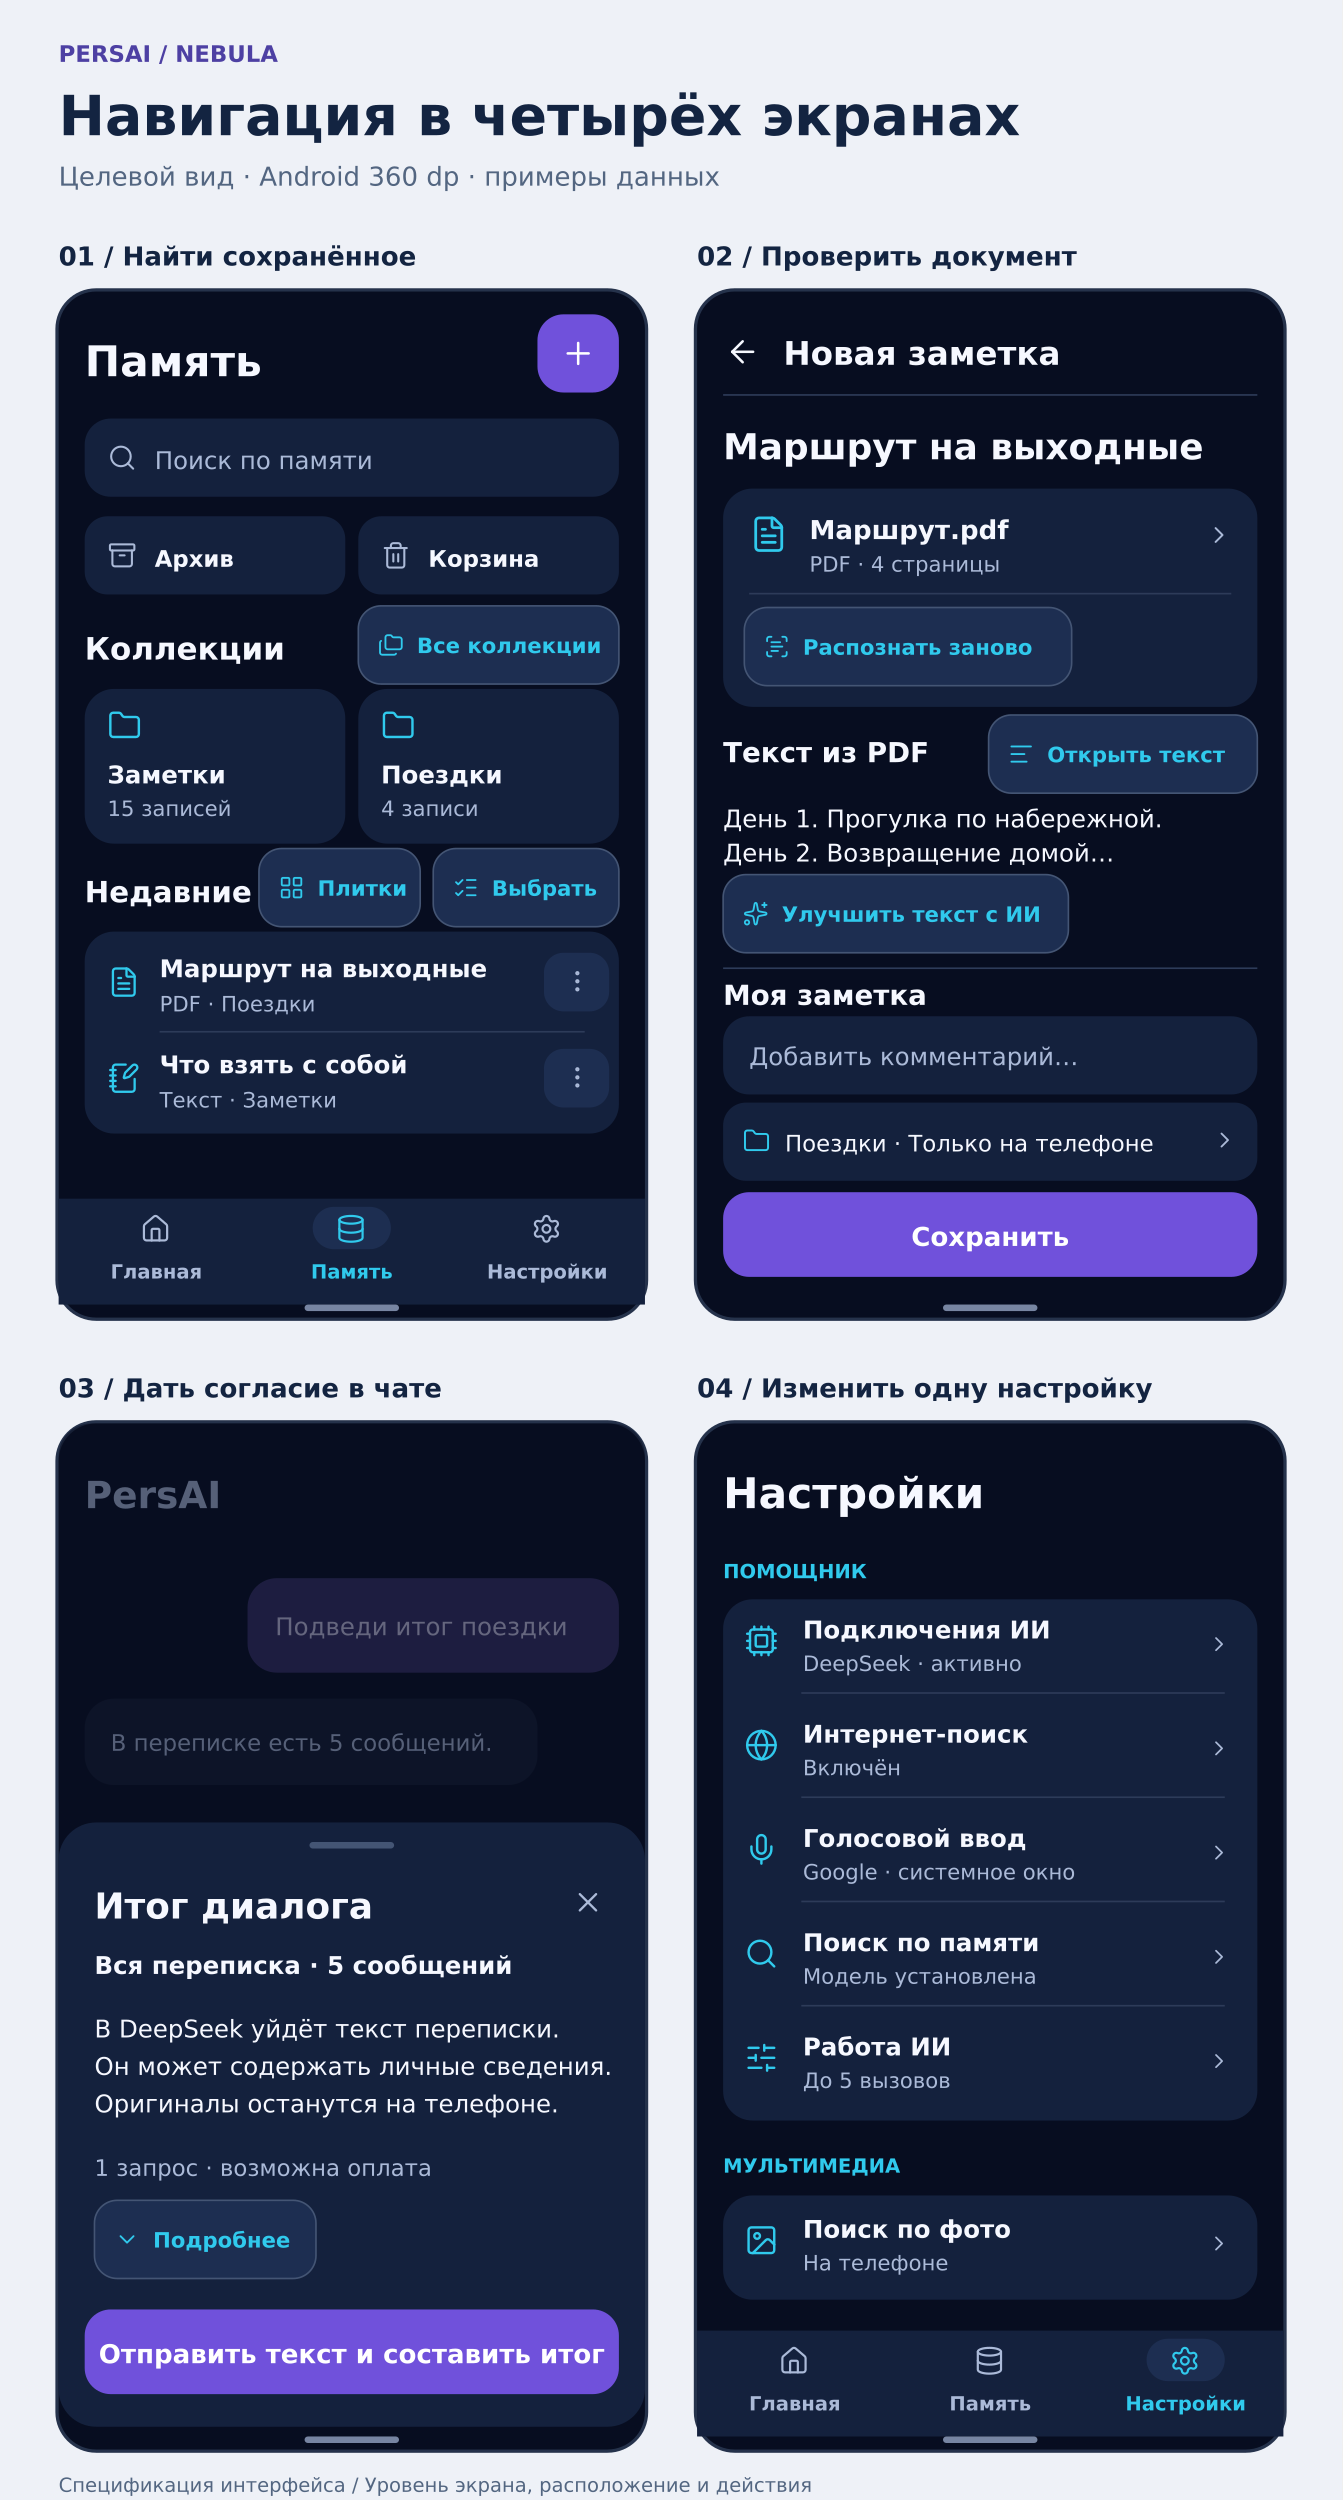
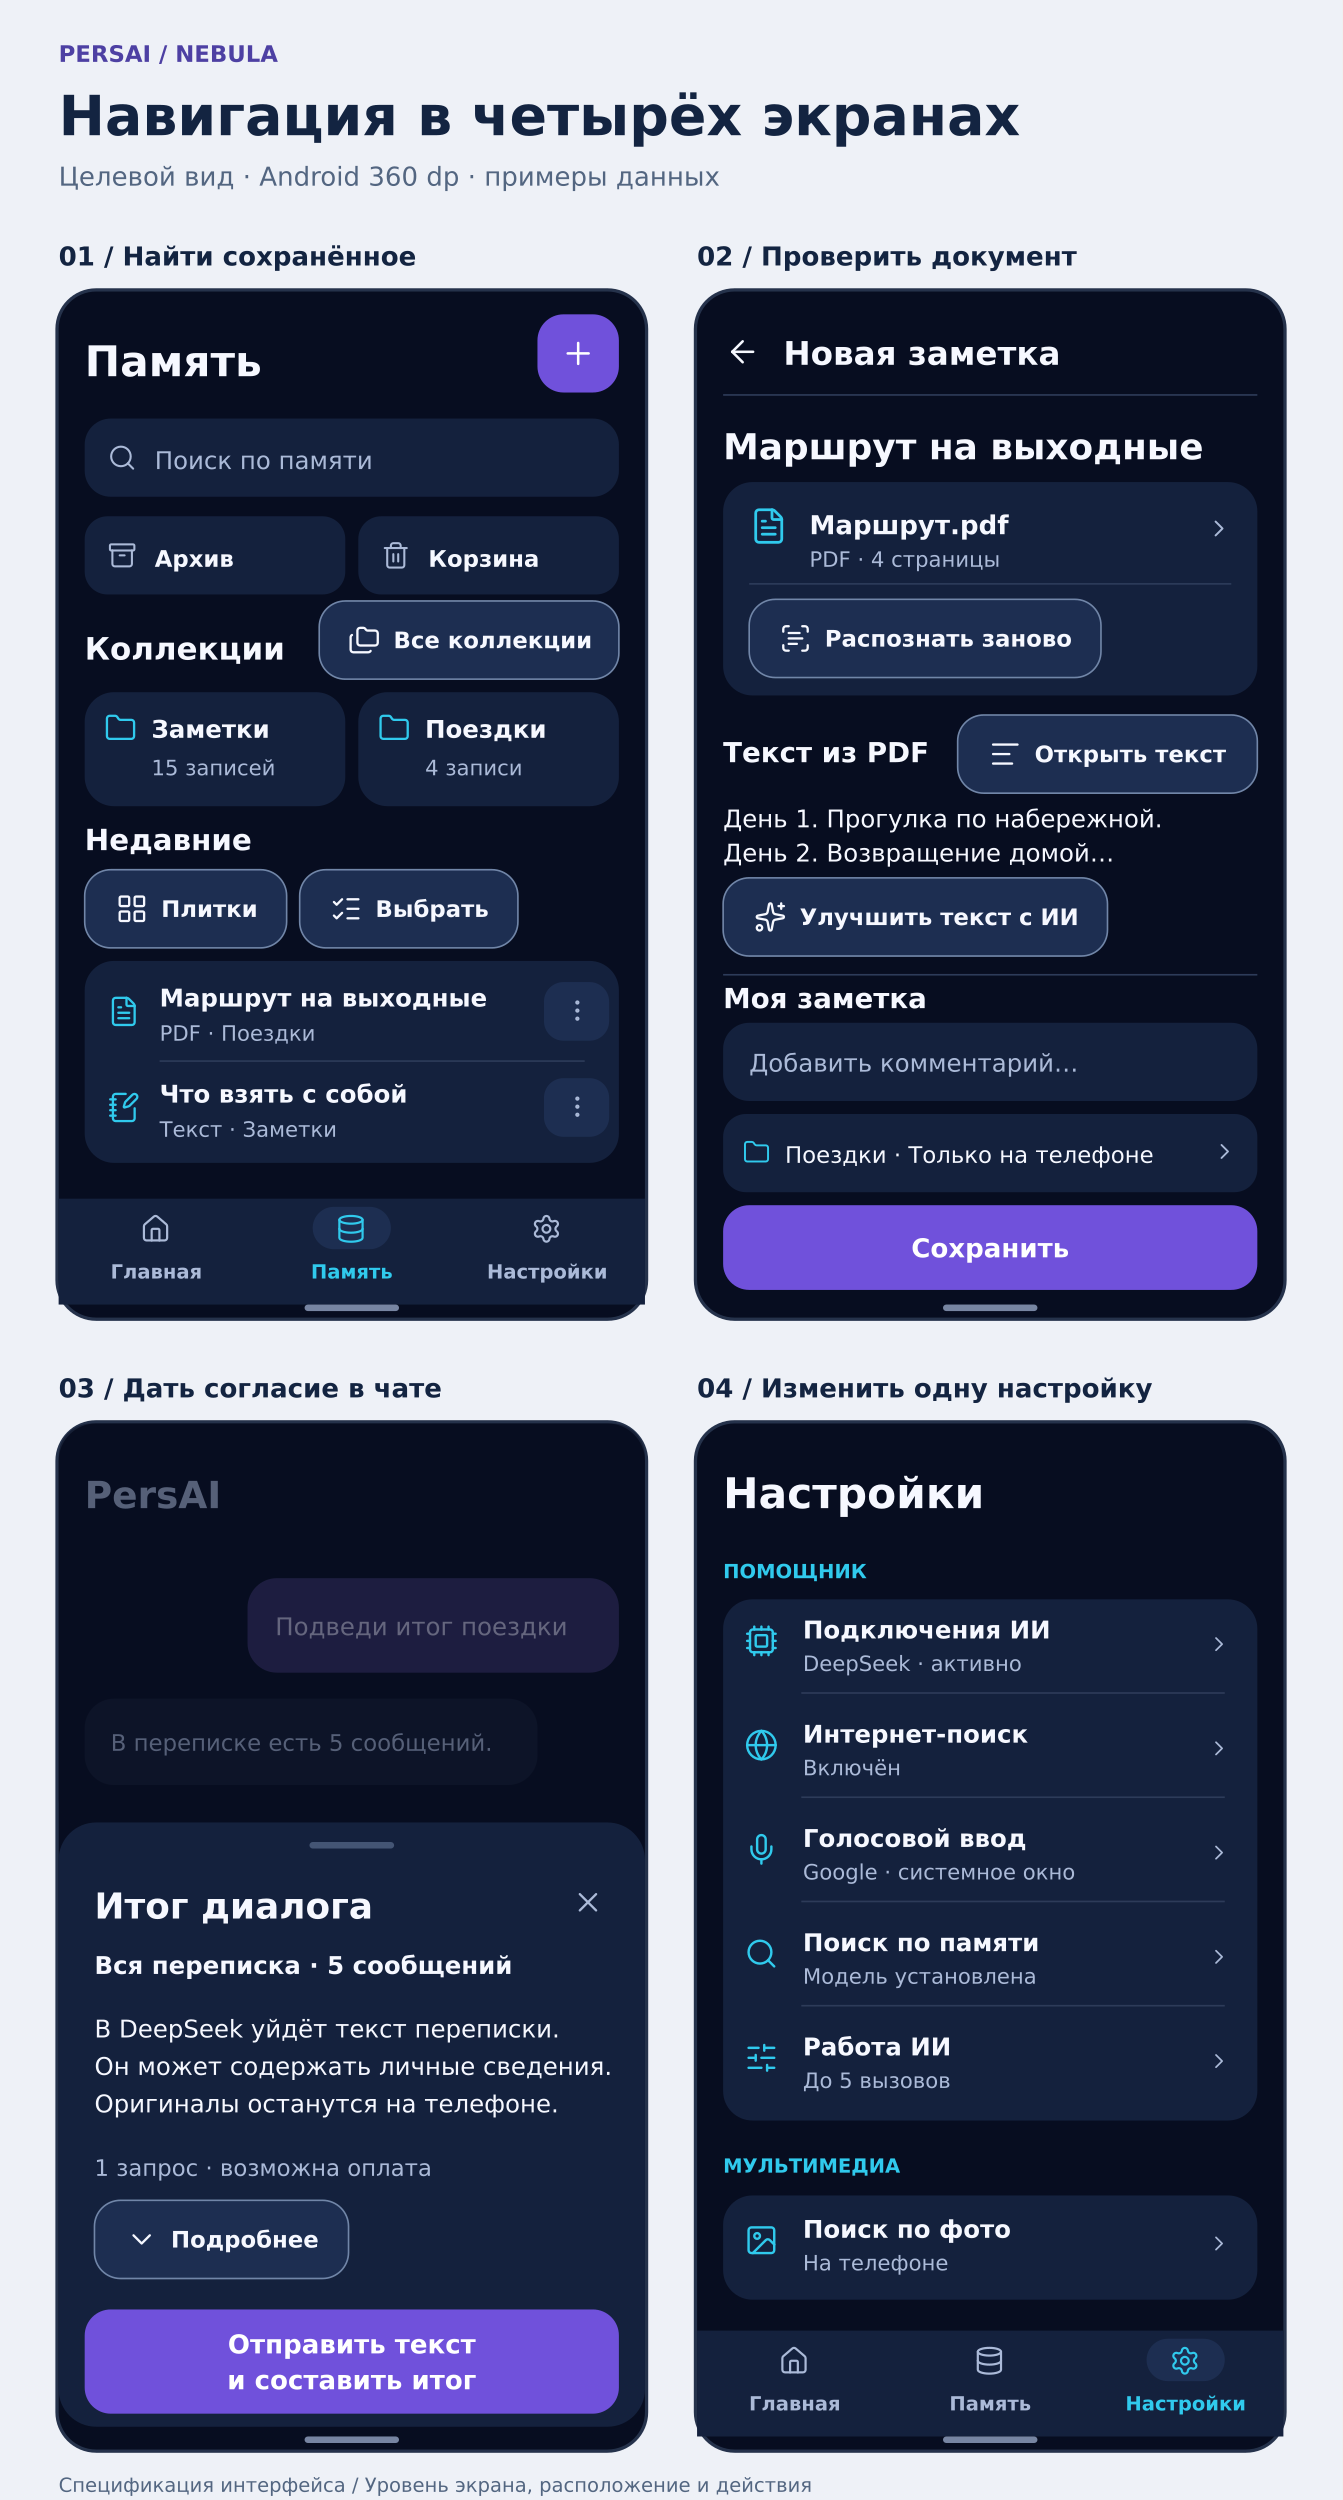
<svg xmlns="http://www.w3.org/2000/svg" width="824" height="1535" viewBox="0 0 824 1535" font-family="DejaVu Sans, sans-serif" role="img" aria-labelledby="title desc">
  <rect x="0" y="0" width="824" height="1535" rx="0" fill="#EEF1F7" />
  <text x="36" y="38" fill="#4D40A3" font-size="14" font-weight="700" text-anchor="start">PERSAI     /     NEBULA</text>
  <text x="36" y="83" fill="#132441" font-size="34" font-weight="700" text-anchor="start">Навигация в четырёх экранах</text>
  <text x="36" y="114" fill="#536681" font-size="16" font-weight="400" text-anchor="start">Целевой вид  ·  Android 360 dp  ·  примеры данных</text>
  <text x="36" y="163" fill="#132441" font-size="16" font-weight="650" text-anchor="start">01   /   Найти сохранённое</text>
  <g transform="translate(36 179)">
    <rect x="-2" y="-2" width="364" height="634" rx="25" fill="#25324B" />
    <rect x="0" y="0" width="360" height="630" rx="23" fill="#070D20" />
    <text x="16" y="52" fill="#F6F8FF" font-size="26" font-weight="700" text-anchor="start">Память</text>
    <rect x="294" y="14" width="50" height="48" rx="16" fill="#7051DB" />
    <g transform="translate(308 27) scale(0.9166667)" fill="none" stroke="white" stroke-width="1.7" stroke-linecap="round" stroke-linejoin="round">
      <path d="M5 12h14" />
      <path d="M12 5v14" />
    </g>
    <rect x="16" y="78" width="328" height="48" rx="16" fill="#14213D" />
    <g transform="translate(30 93) scale(0.75)" fill="none" stroke="#ABBAD8" stroke-width="1.7" stroke-linecap="round" stroke-linejoin="round">
      <path d="m21 21-4.34-4.34" />
      <circle cx="11" cy="11" r="8" />
    </g>
    <text x="59" y="109" fill="#ABBAD8" font-size="15" font-weight="400" text-anchor="start">Поиск по памяти</text>
    <rect x="16" y="138" width="160" height="48" rx="14" fill="#14213D" />
    <g transform="translate(30 153) scale(0.75)" fill="none" stroke="#ABBAD8" stroke-width="1.7" stroke-linecap="round" stroke-linejoin="round">
      <rect width="20" height="5" x="2" y="3" rx="1" />
      <path d="M4 8v11a2 2 0 0 0 2 2h12a2 2 0 0 0 2-2V8" />
      <path d="M10 12h4" />
    </g>
    <text x="59" y="169" fill="#F6F8FF" font-size="14" font-weight="600" text-anchor="start">Архив</text>
    <rect x="184" y="138" width="160" height="48" rx="14" fill="#14213D" />
    <g transform="translate(198 153) scale(0.75)" fill="none" stroke="#ABBAD8" stroke-width="1.7" stroke-linecap="round" stroke-linejoin="round">
      <path d="M10 11v6" />
      <path d="M14 11v6" />
      <path d="M19 6v14a2 2 0 0 1-2 2H7a2 2 0 0 1-2-2V6" />
      <path d="M3 6h18" />
      <path d="M8 6V4a2 2 0 0 1 2-2h4a2 2 0 0 1 2 2v2" />
    </g>
    <text x="227" y="169" fill="#F6F8FF" font-size="14" font-weight="600" text-anchor="start">Корзина</text>
    <text x="16" y="226" fill="#F6F8FF" font-size="19" font-weight="650" text-anchor="start">Коллекции</text>
-     <rect x="184" y="193" width="160" height="48" rx="14" fill="#1D2E51" stroke="#445574" />
-     <g transform="translate(196 209) scale(0.6666667)" fill="none" stroke="#30CAED" stroke-width="1.7" stroke-linecap="round" stroke-linejoin="round">
-       <path d="M20 5a2 2 0 0 1 2 2v7a2 2 0 0 1-2 2H9a2 2 0 0 1-2-2V5a2 2 0 0 1 2-2h2.5a1.5 1.5 0 0 1 1.2.6l.6.8a1.5 1.5 0 0 0 1.2.6z" />
-       <path d="M3 8.268a2 2 0 0 0-1 1.738V19a2 2 0 0 0 2 2h11a2 2 0 0 0 1.732-1" />
-     </g>
-     <text x="220" y="222" fill="#30CAED" font-size="13" font-weight="620" text-anchor="start">Все коллекции</text>
-     <rect x="16" y="244" width="160" height="95" rx="18" fill="#14213D" />
-     <g transform="translate(30 256) scale(0.875)" fill="none" stroke="#30CAED" stroke-width="1.7" stroke-linecap="round" stroke-linejoin="round">
+     <g id="action-1" data-visual-role="quiet" data-label="Все коллекции">
+       <rect x="160" y="190" width="184" height="48" rx="16" fill="#1D2E51" stroke="#7186A8" />
+       <g transform="translate(177.61 204) scale(0.8333333)" fill="none" stroke="#F6F8FF" stroke-width="1.7" stroke-linecap="round" stroke-linejoin="round">
+         <path d="M20 5a2 2 0 0 1 2 2v7a2 2 0 0 1-2 2H9a2 2 0 0 1-2-2V5a2 2 0 0 1 2-2h2.5a1.5 1.5 0 0 1 1.2.6l.6.8a1.5 1.5 0 0 0 1.2.6z" />
+         <path d="M3 8.268a2 2 0 0 0-1 1.738V19a2 2 0 0 0 2 2h11a2 2 0 0 0 1.732-1" />
+       </g>
+       <text x="205.61" y="219" fill="#F6F8FF" font-size="14" font-weight="600" text-anchor="start">Все коллекции</text>
+     </g>
+     <rect x="16" y="246" width="160" height="70" rx="18" fill="#14213D" />
+     <g transform="translate(28 258) scale(0.8333333)" fill="none" stroke="#30CAED" stroke-width="1.7" stroke-linecap="round" stroke-linejoin="round">
      <path d="M20 20a2 2 0 0 0 2-2V8a2 2 0 0 0-2-2h-7.9a2 2 0 0 1-1.69-.9L9.6 3.9A2 2 0 0 0 7.93 3H4a2 2 0 0 0-2 2v13a2 2 0 0 0 2 2Z" />
    </g>
-     <text x="30" y="302" fill="#F6F8FF" font-size="15" font-weight="650" text-anchor="start">Заметки</text>
-     <text x="30" y="322" fill="#ABBAD8" font-size="13" font-weight="400" text-anchor="start">15 записей</text>
-     <rect x="184" y="244" width="160" height="95" rx="18" fill="#14213D" />
-     <g transform="translate(198 256) scale(0.875)" fill="none" stroke="#30CAED" stroke-width="1.7" stroke-linecap="round" stroke-linejoin="round">
+     <text x="57" y="274" fill="#F6F8FF" font-size="15" font-weight="650" text-anchor="start">Заметки</text>
+     <text x="57" y="297" fill="#ABBAD8" font-size="13" font-weight="400" text-anchor="start">15 записей</text>
+     <rect x="184" y="246" width="160" height="70" rx="18" fill="#14213D" />
+     <g transform="translate(196 258) scale(0.8333333)" fill="none" stroke="#30CAED" stroke-width="1.7" stroke-linecap="round" stroke-linejoin="round">
      <path d="M20 20a2 2 0 0 0 2-2V8a2 2 0 0 0-2-2h-7.9a2 2 0 0 1-1.69-.9L9.6 3.9A2 2 0 0 0 7.93 3H4a2 2 0 0 0-2 2v13a2 2 0 0 0 2 2Z" />
    </g>
-     <text x="198" y="302" fill="#F6F8FF" font-size="15" font-weight="650" text-anchor="start">Поездки</text>
-     <text x="198" y="322" fill="#ABBAD8" font-size="13" font-weight="400" text-anchor="start">4 записи</text>
-     <text x="16" y="375" fill="#F6F8FF" font-size="18" font-weight="650" text-anchor="start">Недавние</text>
-     <rect x="123" y="342" width="99" height="48" rx="14" fill="#1D2E51" stroke="#445574" />
-     <g transform="translate(135 358) scale(0.6666667)" fill="none" stroke="#30CAED" stroke-width="1.7" stroke-linecap="round" stroke-linejoin="round">
-       <rect width="7" height="7" x="3" y="3" rx="1" />
-       <rect width="7" height="7" x="14" y="3" rx="1" />
-       <rect width="7" height="7" x="14" y="14" rx="1" />
-       <rect width="7" height="7" x="3" y="14" rx="1" />
-     </g>
-     <text x="159" y="371" fill="#30CAED" font-size="13" font-weight="620" text-anchor="start">Плитки</text>
-     <rect x="230" y="342" width="114" height="48" rx="14" fill="#1D2E51" stroke="#445574" />
-     <g transform="translate(242 358) scale(0.6666667)" fill="none" stroke="#30CAED" stroke-width="1.7" stroke-linecap="round" stroke-linejoin="round">
-       <path d="M13 5h8" />
-       <path d="M13 12h8" />
-       <path d="M13 19h8" />
-       <path d="m3 17 2 2 4-4" />
-       <path d="m3 7 2 2 4-4" />
-     </g>
-     <text x="266" y="371" fill="#30CAED" font-size="13" font-weight="620" text-anchor="start">Выбрать</text>
-     <rect x="16" y="393" width="328" height="124" rx="18" fill="#14213D" />
-     <g transform="translate(30 414) scale(0.8333333)" fill="none" stroke="#30CAED" stroke-width="1.7" stroke-linecap="round" stroke-linejoin="round">
+     <text x="225" y="274" fill="#F6F8FF" font-size="15" font-weight="650" text-anchor="start">Поездки</text>
+     <text x="225" y="297" fill="#ABBAD8" font-size="13" font-weight="400" text-anchor="start">4 записи</text>
+     <text x="16" y="343" fill="#F6F8FF" font-size="18" font-weight="650" text-anchor="start">Недавние</text>
+     <g id="action-2" data-visual-role="quiet" data-label="Плитки">
+       <rect x="16" y="355" width="124" height="48" rx="16" fill="#1D2E51" stroke="#7186A8" />
+       <g transform="translate(34.985 369) scale(0.8333333)" fill="none" stroke="#F6F8FF" stroke-width="1.7" stroke-linecap="round" stroke-linejoin="round">
+         <rect width="7" height="7" x="3" y="3" rx="1" />
+         <rect width="7" height="7" x="14" y="3" rx="1" />
+         <rect width="7" height="7" x="14" y="14" rx="1" />
+         <rect width="7" height="7" x="3" y="14" rx="1" />
+       </g>
+       <text x="62.985" y="384" fill="#F6F8FF" font-size="14" font-weight="600" text-anchor="start">Плитки</text>
+     </g>
+     <g id="action-3" data-visual-role="quiet" data-label="Выбрать">
+       <rect x="148" y="355" width="134" height="48" rx="16" fill="#1D2E51" stroke="#7186A8" />
+       <g transform="translate(166.535 369) scale(0.8333333)" fill="none" stroke="#F6F8FF" stroke-width="1.7" stroke-linecap="round" stroke-linejoin="round">
+         <path d="M13 5h8" />
+         <path d="M13 12h8" />
+         <path d="M13 19h8" />
+         <path d="m3 17 2 2 4-4" />
+         <path d="m3 7 2 2 4-4" />
+       </g>
+       <text x="194.535" y="384" fill="#F6F8FF" font-size="14" font-weight="600" text-anchor="start">Выбрать</text>
+     </g>
+     <rect x="16" y="411" width="328" height="124" rx="18" fill="#14213D" />
+     <g transform="translate(30 432) scale(0.8333333)" fill="none" stroke="#30CAED" stroke-width="1.7" stroke-linecap="round" stroke-linejoin="round">
      <path d="M6 22a2 2 0 0 1-2-2V4a2 2 0 0 1 2-2h8a2.4 2.4 0 0 1 1.704.706l3.588 3.588A2.4 2.4 0 0 1 20 8v12a2 2 0 0 1-2 2z" />
      <path d="M14 2v5a1 1 0 0 0 1 1h5" />
      <path d="M10 9H8" />
      <path d="M16 13H8" />
      <path d="M16 17H8" />
    </g>
-     <text x="62" y="421" fill="#F6F8FF" font-size="15" font-weight="620" text-anchor="start">Маршрут на выходные</text>
-     <text x="62" y="442" fill="#ABBAD8" font-size="13" font-weight="400" text-anchor="start">PDF · Поездки</text>
-     <rect x="298" y="406" width="40" height="36" rx="12" fill="#1D2E51" />
-     <g transform="translate(310 415) scale(0.7083333)" fill="none" stroke="#ABBAD8" stroke-width="1.7" stroke-linecap="round" stroke-linejoin="round">
+     <text x="62" y="439" fill="#F6F8FF" font-size="15" font-weight="620" text-anchor="start">Маршрут на выходные</text>
+     <text x="62" y="460" fill="#ABBAD8" font-size="13" font-weight="400" text-anchor="start">PDF · Поездки</text>
+     <rect x="298" y="424" width="40" height="36" rx="12" fill="#1D2E51" />
+     <g transform="translate(310 433) scale(0.7083333)" fill="none" stroke="#ABBAD8" stroke-width="1.7" stroke-linecap="round" stroke-linejoin="round">
      <circle cx="12" cy="12" r="1" />
      <circle cx="12" cy="5" r="1" />
      <circle cx="12" cy="19" r="1" />
    </g>
-     <rect x="62" y="454" width="261" height="1" rx="0" fill="#2D3B59" />
-     <g transform="translate(30 473) scale(0.8333333)" fill="none" stroke="#30CAED" stroke-width="1.7" stroke-linecap="round" stroke-linejoin="round">
+     <rect x="62" y="472" width="261" height="1" rx="0" fill="#2D3B59" />
+     <g transform="translate(30 491) scale(0.8333333)" fill="none" stroke="#30CAED" stroke-width="1.7" stroke-linecap="round" stroke-linejoin="round">
      <path d="M13.4 2H6a2 2 0 0 0-2 2v16a2 2 0 0 0 2 2h12a2 2 0 0 0 2-2v-7.4" />
      <path d="M2 6h4" />
      <path d="M2 10h4" />
      <path d="M2 14h4" />
      <path d="M2 18h4" />
      <path d="M21.378 5.626a1 1 0 1 0-3.004-3.004l-5.01 5.012a2 2 0 0 0-.506.854l-.837 2.87a.5.5 0 0 0 .62.62l2.87-.837a2 2 0 0 0 .854-.506z" />
    </g>
-     <text x="62" y="480" fill="#F6F8FF" font-size="15" font-weight="620" text-anchor="start">Что взять с собой</text>
-     <text x="62" y="501" fill="#ABBAD8" font-size="13" font-weight="400" text-anchor="start">Текст · Заметки</text>
-     <rect x="298" y="465" width="40" height="36" rx="12" fill="#1D2E51" />
-     <g transform="translate(310 474) scale(0.7083333)" fill="none" stroke="#ABBAD8" stroke-width="1.7" stroke-linecap="round" stroke-linejoin="round">
+     <text x="62" y="498" fill="#F6F8FF" font-size="15" font-weight="620" text-anchor="start">Что взять с собой</text>
+     <text x="62" y="519" fill="#ABBAD8" font-size="13" font-weight="400" text-anchor="start">Текст · Заметки</text>
+     <rect x="298" y="483" width="40" height="36" rx="12" fill="#1D2E51" />
+     <g transform="translate(310 492) scale(0.7083333)" fill="none" stroke="#ABBAD8" stroke-width="1.7" stroke-linecap="round" stroke-linejoin="round">
      <circle cx="12" cy="12" r="1" />
      <circle cx="12" cy="5" r="1" />
      <circle cx="12" cy="19" r="1" />
    </g>
    <rect x="0" y="557" width="360" height="65" rx="0" fill="#14213D" />
    <g transform="translate(50 566) scale(0.7916667)" fill="none" stroke="#ABBAD8" stroke-width="1.7" stroke-linecap="round" stroke-linejoin="round">
      <path d="M15 21v-8a1 1 0 0 0-1-1h-4a1 1 0 0 0-1 1v8" />
      <path d="M3 10a2 2 0 0 1 .709-1.528l7-6a2 2 0 0 1 2.582 0l7 6A2 2 0 0 1 21 10v9a2 2 0 0 1-2 2H5a2 2 0 0 1-2-2z" />
    </g>
    <text x="60" y="606" fill="#ABBAD8" font-size="12" font-weight="600" text-anchor="middle">Главная</text>
    <rect x="156" y="562" width="48" height="26" rx="13" fill="#1D2E51" />
    <g transform="translate(170 566) scale(0.7916667)" fill="none" stroke="#30CAED" stroke-width="1.7" stroke-linecap="round" stroke-linejoin="round">
      <ellipse cx="12" cy="5" rx="9" ry="3" />
      <path d="M3 5V19A9 3 0 0 0 21 19V5" />
      <path d="M3 12A9 3 0 0 0 21 12" />
    </g>
    <text x="180" y="606" fill="#30CAED" font-size="12" font-weight="600" text-anchor="middle">Память</text>
    <g transform="translate(290 566) scale(0.7916667)" fill="none" stroke="#ABBAD8" stroke-width="1.7" stroke-linecap="round" stroke-linejoin="round">
      <path d="M9.671 4.136a2.34 2.34 0 0 1 4.659 0 2.34 2.34 0 0 0 3.319 1.915 2.34 2.34 0 0 1 2.33 4.033 2.34 2.34 0 0 0 0 3.831 2.34 2.34 0 0 1-2.33 4.033 2.34 2.34 0 0 0-3.319 1.915 2.34 2.34 0 0 1-4.659 0 2.34 2.34 0 0 0-3.32-1.915 2.34 2.34 0 0 1-2.33-4.033 2.34 2.34 0 0 0 0-3.831A2.34 2.34 0 0 1 6.35 6.051a2.34 2.34 0 0 0 3.319-1.915" />
      <circle cx="12" cy="12" r="3" />
    </g>
    <text x="300" y="606" fill="#ABBAD8" font-size="12" font-weight="600" text-anchor="middle">Настройки</text>
    <rect x="151" y="622" width="58" height="4" rx="2" fill="#7785A2" />
  </g>
  <text x="428" y="163" fill="#132441" font-size="16" font-weight="650" text-anchor="start">02   /   Проверить документ</text>
  <g transform="translate(428 179)">
    <rect x="-2" y="-2" width="364" height="634" rx="25" fill="#25324B" />
    <rect x="0" y="0" width="360" height="630" rx="23" fill="#070D20" />
    <g transform="translate(17 26) scale(0.9166667)" fill="none" stroke="#F6F8FF" stroke-width="1.7" stroke-linecap="round" stroke-linejoin="round">
      <path d="m12 19-7-7 7-7" />
      <path d="M19 12H5" />
    </g>
    <text x="53" y="45" fill="#F6F8FF" font-size="20" font-weight="650" text-anchor="start">Новая заметка</text>
    <rect x="16" y="63" width="328" height="1" rx="0" fill="#2D3B59" />
    <text x="16" y="103" fill="#F6F8FF" font-size="22" font-weight="700" text-anchor="start">Маршрут на выходные</text>
-     <rect x="16" y="121" width="328" height="134" rx="18" fill="#14213D" />
-     <g transform="translate(32 137) scale(1)" fill="none" stroke="#30CAED" stroke-width="1.7" stroke-linecap="round" stroke-linejoin="round">
+     <rect x="16" y="117" width="328" height="131" rx="18" fill="#14213D" />
+     <g transform="translate(32 132) scale(1)" fill="none" stroke="#30CAED" stroke-width="1.7" stroke-linecap="round" stroke-linejoin="round">
      <path d="M6 22a2 2 0 0 1-2-2V4a2 2 0 0 1 2-2h8a2.4 2.4 0 0 1 1.704.706l3.588 3.588A2.4 2.4 0 0 1 20 8v12a2 2 0 0 1-2 2z" />
      <path d="M14 2v5a1 1 0 0 0 1 1h5" />
      <path d="M10 9H8" />
      <path d="M16 13H8" />
      <path d="M16 17H8" />
    </g>
-     <text x="69" y="152" fill="#F6F8FF" font-size="16" font-weight="650" text-anchor="start">Маршрут.pdf</text>
-     <text x="69" y="172" fill="#ABBAD8" font-size="13" font-weight="400" text-anchor="start">PDF · 4 страницы</text>
-     <rect x="32" y="185" width="296" height="1" rx="0" fill="#2D3B59" />
-     <g transform="translate(312 141) scale(0.7083333)" fill="none" stroke="#ABBAD8" stroke-width="1.7" stroke-linecap="round" stroke-linejoin="round">
-       <path d="m9 18 6-6-6-6" />
-     </g>
-     <rect x="29" y="194" width="201" height="48" rx="14" fill="#1D2E51" stroke="#445574" />
-     <g transform="translate(41 210) scale(0.6666667)" fill="none" stroke="#30CAED" stroke-width="1.7" stroke-linecap="round" stroke-linejoin="round">
-       <path d="M3 7V5a2 2 0 0 1 2-2h2" />
-       <path d="M17 3h2a2 2 0 0 1 2 2v2" />
-       <path d="M21 17v2a2 2 0 0 1-2 2h-2" />
-       <path d="M7 21H5a2 2 0 0 1-2-2v-2" />
-       <path d="M7 8h8" />
-       <path d="M7 12h10" />
-       <path d="M7 16h6" />
-     </g>
-     <text x="65" y="223" fill="#30CAED" font-size="13" font-weight="620" text-anchor="start">Распознать заново</text>
+     <text x="69" y="149" fill="#F6F8FF" font-size="16" font-weight="650" text-anchor="start">Маршрут.pdf</text>
+     <text x="69" y="169" fill="#ABBAD8" font-size="13" font-weight="400" text-anchor="start">PDF · 4 страницы</text>
+     <rect x="32" y="179" width="296" height="1" rx="0" fill="#2D3B59" />
+     <g transform="translate(312 137) scale(0.7083333)" fill="none" stroke="#ABBAD8" stroke-width="1.7" stroke-linecap="round" stroke-linejoin="round">
+       <path d="m9 18 6-6-6-6" />
+     </g>
+     <g id="action-4" data-visual-role="quiet" data-label="Распознать заново">
+       <rect x="32" y="189" width="216" height="48" rx="16" fill="#1D2E51" stroke="#7186A8" />
+       <g transform="translate(50.43 203) scale(0.8333333)" fill="none" stroke="#F6F8FF" stroke-width="1.7" stroke-linecap="round" stroke-linejoin="round">
+         <path d="M3 7V5a2 2 0 0 1 2-2h2" />
+         <path d="M17 3h2a2 2 0 0 1 2 2v2" />
+         <path d="M21 17v2a2 2 0 0 1-2 2h-2" />
+         <path d="M7 21H5a2 2 0 0 1-2-2v-2" />
+         <path d="M7 8h8" />
+         <path d="M7 12h10" />
+         <path d="M7 16h6" />
+       </g>
+       <text x="78.43" y="218" fill="#F6F8FF" font-size="14" font-weight="600" text-anchor="start">Распознать заново</text>
+     </g>
    <text x="16" y="289" fill="#F6F8FF" font-size="17" font-weight="650" text-anchor="start">Текст из PDF</text>
-     <rect x="179" y="260" width="165" height="48" rx="14" fill="#1D2E51" stroke="#445574" />
-     <g transform="translate(191 276) scale(0.6666667)" fill="none" stroke="#30CAED" stroke-width="1.7" stroke-linecap="round" stroke-linejoin="round">
-       <path d="M21 5H3" />
-       <path d="M15 12H3" />
-       <path d="M17 19H3" />
-     </g>
-     <text x="215" y="289" fill="#30CAED" font-size="13" font-weight="620" text-anchor="start">Открыть текст</text>
+     <g id="action-5" data-visual-role="quiet" data-label="Открыть текст">
+       <rect x="160" y="260" width="184" height="48" rx="16" fill="#1D2E51" stroke="#7186A8" />
+       <g transform="translate(179.25 274) scale(0.8333333)" fill="none" stroke="#F6F8FF" stroke-width="1.7" stroke-linecap="round" stroke-linejoin="round">
+         <path d="M21 5H3" />
+         <path d="M15 12H3" />
+         <path d="M17 19H3" />
+       </g>
+       <text x="207.25" y="289" fill="#F6F8FF" font-size="14" font-weight="600" text-anchor="start">Открыть текст</text>
+     </g>
    <text x="16" y="329" fill="#F6F8FF" font-size="15" font-weight="400" text-anchor="start">День 1. Прогулка по набережной.</text>
    <text x="16" y="350" fill="#F6F8FF" font-size="15" font-weight="400" text-anchor="start">День 2. Возвращение домой…</text>
-     <rect x="16" y="358" width="212" height="48" rx="14" fill="#1D2E51" stroke="#445574" />
-     <g transform="translate(28 374) scale(0.6666667)" fill="none" stroke="#30CAED" stroke-width="1.7" stroke-linecap="round" stroke-linejoin="round">
-       <path d="M11.017 2.814a1 1 0 0 1 1.966 0l1.051 5.558a2 2 0 0 0 1.594 1.594l5.558 1.051a1 1 0 0 1 0 1.966l-5.558 1.051a2 2 0 0 0-1.594 1.594l-1.051 5.558a1 1 0 0 1-1.966 0l-1.051-5.558a2 2 0 0 0-1.594-1.594l-5.558-1.051a1 1 0 0 1 0-1.966l5.558-1.051a2 2 0 0 0 1.594-1.594z" />
-       <path d="M20 2v4" />
-       <path d="M22 4h-4" />
-       <circle cx="4" cy="20" r="2" />
-     </g>
-     <text x="52" y="387" fill="#30CAED" font-size="13" font-weight="620" text-anchor="start">Улучшить текст с ИИ</text>
-     <rect x="16" y="415" width="328" height="1" rx="0" fill="#2D3B59" />
-     <text x="16" y="438" fill="#F6F8FF" font-size="17" font-weight="650" text-anchor="start">Моя заметка</text>
-     <rect x="16" y="445" width="328" height="48" rx="16" fill="#14213D" />
-     <text x="32" y="475" fill="#ABBAD8" font-size="15" font-weight="400" text-anchor="start">Добавить комментарий…</text>
-     <rect x="16" y="498" width="328" height="48" rx="14" fill="#14213D" />
-     <g transform="translate(28 513) scale(0.7083333)" fill="none" stroke="#30CAED" stroke-width="1.7" stroke-linecap="round" stroke-linejoin="round">
+     <g id="action-6" data-visual-role="quiet" data-label="Улучшить текст с ИИ">
+       <rect x="16" y="360" width="236" height="48" rx="16" fill="#1D2E51" stroke="#7186A8" />
+       <g transform="translate(34.99 374) scale(0.8333333)" fill="none" stroke="#F6F8FF" stroke-width="1.7" stroke-linecap="round" stroke-linejoin="round">
+         <path d="M11.017 2.814a1 1 0 0 1 1.966 0l1.051 5.558a2 2 0 0 0 1.594 1.594l5.558 1.051a1 1 0 0 1 0 1.966l-5.558 1.051a2 2 0 0 0-1.594 1.594l-1.051 5.558a1 1 0 0 1-1.966 0l-1.051-5.558a2 2 0 0 0-1.594-1.594l-5.558-1.051a1 1 0 0 1 0-1.966l5.558-1.051a2 2 0 0 0 1.594-1.594z" />
+         <path d="M20 2v4" />
+         <path d="M22 4h-4" />
+         <circle cx="4" cy="20" r="2" />
+       </g>
+       <text x="62.99" y="389" fill="#F6F8FF" font-size="14" font-weight="600" text-anchor="start">Улучшить текст с ИИ</text>
+     </g>
+     <rect x="16" y="419" width="328" height="1" rx="0" fill="#2D3B59" />
+     <text x="16" y="440" fill="#F6F8FF" font-size="17" font-weight="650" text-anchor="start">Моя заметка</text>
+     <rect x="16" y="449" width="328" height="48" rx="16" fill="#14213D" />
+     <text x="32" y="479" fill="#ABBAD8" font-size="15" font-weight="400" text-anchor="start">Добавить комментарий…</text>
+     <rect x="16" y="505" width="328" height="48" rx="14" fill="#14213D" />
+     <g transform="translate(28 520) scale(0.7083333)" fill="none" stroke="#30CAED" stroke-width="1.7" stroke-linecap="round" stroke-linejoin="round">
      <path d="M20 20a2 2 0 0 0 2-2V8a2 2 0 0 0-2-2h-7.9a2 2 0 0 1-1.69-.9L9.6 3.9A2 2 0 0 0 7.93 3H4a2 2 0 0 0-2 2v13a2 2 0 0 0 2 2Z" />
    </g>
-     <text x="54" y="528" fill="#F6F8FF" font-size="14" font-weight="400" text-anchor="start">Поездки · Только на телефоне</text>
-     <g transform="translate(316 513) scale(0.6666667)" fill="none" stroke="#ABBAD8" stroke-width="1.7" stroke-linecap="round" stroke-linejoin="round">
-       <path d="m9 18 6-6-6-6" />
-     </g>
-     <rect x="16" y="553" width="328" height="52" rx="16" fill="#7051DB" />
-     <text x="180" y="586" fill="#FFFFFF" font-size="16" font-weight="650" text-anchor="middle">Сохранить</text>
+     <text x="54" y="535" fill="#F6F8FF" font-size="14" font-weight="400" text-anchor="start">Поездки · Только на телефоне</text>
+     <g transform="translate(316 520) scale(0.6666667)" fill="none" stroke="#ABBAD8" stroke-width="1.7" stroke-linecap="round" stroke-linejoin="round">
+       <path d="m9 18 6-6-6-6" />
+     </g>
+     <rect x="16" y="561" width="328" height="52" rx="16" fill="#7051DB" />
+     <text x="180" y="593" fill="#FFFFFF" font-size="16" font-weight="600" text-anchor="middle">Сохранить</text>
    <rect x="151" y="622" width="58" height="4" rx="2" fill="#7785A2" />
  </g>
  <text x="36" y="858" fill="#132441" font-size="16" font-weight="650" text-anchor="start">03   /   Дать согласие в чате</text>
  <g transform="translate(36 874)">
    <rect x="-2" y="-2" width="364" height="634" rx="25" fill="#25324B" />
    <rect x="0" y="0" width="360" height="630" rx="23" fill="#070D20" />
    <text x="16" y="52" fill="#ABBAD8" font-size="23" font-weight="650" text-anchor="start">PersAI</text>
    <rect x="116" y="95" width="228" height="58" rx="18" fill="#352F63" />
    <text x="133" y="130" fill="#CAC6E3" font-size="15" font-weight="400" text-anchor="start">Подведи итог поездки</text>
    <rect x="16" y="169" width="278" height="53" rx="18" fill="#131B30" />
    <text x="32" y="201" fill="#ABBAD8" font-size="14" font-weight="400" text-anchor="start">В переписке есть 5 сообщений.</text>
    <rect width="360" height="250" rx="20" fill="#070D20" opacity="0.52" />
    <rect x="0" y="245" width="360" height="371" rx="23" fill="#14213D" />
    <rect x="154" y="257" width="52" height="4" rx="2" fill="#445574" />
    <text x="22" y="304" fill="#F6F8FF" font-size="22" font-weight="700" text-anchor="start">Итог диалога</text>
    <g transform="translate(315 284) scale(0.8333333)" fill="none" stroke="#ABBAD8" stroke-width="1.7" stroke-linecap="round" stroke-linejoin="round">
      <path d="M18 6 6 18" />
      <path d="m6 6 12 12" />
    </g>
    <text x="22" y="338" fill="#F6F8FF" font-size="15" font-weight="600" text-anchor="start">Вся переписка · 5 сообщений</text>
    <text x="22" y="377" fill="#F6F8FF" font-size="15" font-weight="400" text-anchor="start">В DeepSeek уйдёт текст переписки.</text>
    <text x="22" y="400" fill="#F6F8FF" font-size="15" font-weight="400" text-anchor="start">Он может содержать личные сведения.</text>
    <text x="22" y="423" fill="#F6F8FF" font-size="15" font-weight="400" text-anchor="start">Оригиналы останутся на телефоне.</text>
    <text x="22" y="462" fill="#ABBAD8" font-size="14" font-weight="400" text-anchor="start">1 запрос · возможна оплата</text>
-     <rect x="22" y="477" width="136" height="48" rx="14" fill="#1D2E51" stroke="#445574" />
-     <g transform="translate(34 493) scale(0.6666667)" fill="none" stroke="#30CAED" stroke-width="1.7" stroke-linecap="round" stroke-linejoin="round">
-       <path d="m6 9 6 6 6-6" />
-     </g>
-     <text x="58" y="506" fill="#30CAED" font-size="13" font-weight="620" text-anchor="start">Подробнее</text>
-     <rect x="16" y="544" width="328" height="52" rx="16" fill="#7051DB" />
-     <text x="180" y="577" fill="#FFFFFF" font-size="16" font-weight="650" text-anchor="middle">Отправить текст и составить итог</text>
+     <g id="action-7" data-visual-role="quiet" data-label="Подробнее">
+       <rect x="22" y="477" width="156" height="48" rx="16" fill="#1D2E51" stroke="#7186A8" />
+       <g transform="translate(40.98 491) scale(0.8333333)" fill="none" stroke="#F6F8FF" stroke-width="1.7" stroke-linecap="round" stroke-linejoin="round">
+         <path d="m6 9 6 6 6-6" />
+       </g>
+       <text x="68.98" y="506" fill="#F6F8FF" font-size="14" font-weight="600" text-anchor="start">Подробнее</text>
+     </g>
+     <rect x="16" y="544" width="328" height="64" rx="16" fill="#7051DB" />
+     <text x="180" y="571" fill="#FFFFFF" font-size="16" font-weight="600" text-anchor="middle">Отправить текст</text>
+     <text x="180" y="593" fill="#FFFFFF" font-size="16" font-weight="600" text-anchor="middle">и составить итог</text>
    <rect x="151" y="622" width="58" height="4" rx="2" fill="#7785A2" />
  </g>
  <text x="428" y="858" fill="#132441" font-size="16" font-weight="650" text-anchor="start">04   /   Изменить одну настройку</text>
  <g transform="translate(428 874)">
    <rect x="-2" y="-2" width="364" height="634" rx="25" fill="#25324B" />
    <rect x="0" y="0" width="360" height="630" rx="23" fill="#070D20" />
    <text x="16" y="52" fill="#F6F8FF" font-size="26" font-weight="700" text-anchor="start">Настройки</text>
    <text x="16" y="95" fill="#30CAED" font-size="12" font-weight="650" text-anchor="start">ПОМОЩНИК</text>
    <rect x="16" y="108" width="328" height="320" rx="18" fill="#14213D" />
    <g transform="translate(29 123) scale(0.875)" fill="none" stroke="#30CAED" stroke-width="1.7" stroke-linecap="round" stroke-linejoin="round">
      <path d="M12 20v2" />
      <path d="M12 2v2" />
      <path d="M17 20v2" />
      <path d="M17 2v2" />
      <path d="M2 12h2" />
      <path d="M2 17h2" />
      <path d="M2 7h2" />
      <path d="M20 12h2" />
      <path d="M20 17h2" />
      <path d="M20 7h2" />
      <path d="M7 20v2" />
      <path d="M7 2v2" />
      <rect x="4" y="4" width="16" height="16" rx="2" />
      <rect x="8" y="8" width="8" height="8" rx="1" />
    </g>
    <text x="65" y="132" fill="#F6F8FF" font-size="15" font-weight="600" text-anchor="start">Подключения ИИ</text>
    <text x="65" y="152" fill="#ABBAD8" font-size="13" font-weight="400" text-anchor="start">DeepSeek · активно</text>
    <g transform="translate(313 128) scale(0.625)" fill="none" stroke="#ABBAD8" stroke-width="1.7" stroke-linecap="round" stroke-linejoin="round">
      <path d="m9 18 6-6-6-6" />
    </g>
    <rect x="64" y="165" width="260" height="1" rx="0" fill="#2D3B59" />
    <g transform="translate(29 187) scale(0.875)" fill="none" stroke="#30CAED" stroke-width="1.7" stroke-linecap="round" stroke-linejoin="round">
      <circle cx="12" cy="12" r="10" />
      <path d="M12 2a14.5 14.5 0 0 0 0 20 14.5 14.5 0 0 0 0-20" />
      <path d="M2 12h20" />
    </g>
    <text x="65" y="196" fill="#F6F8FF" font-size="15" font-weight="600" text-anchor="start">Интернет-поиск</text>
    <text x="65" y="216" fill="#ABBAD8" font-size="13" font-weight="400" text-anchor="start">Включён</text>
    <g transform="translate(313 192) scale(0.625)" fill="none" stroke="#ABBAD8" stroke-width="1.7" stroke-linecap="round" stroke-linejoin="round">
      <path d="m9 18 6-6-6-6" />
    </g>
    <rect x="64" y="229" width="260" height="1" rx="0" fill="#2D3B59" />
    <g transform="translate(29 251) scale(0.875)" fill="none" stroke="#30CAED" stroke-width="1.7" stroke-linecap="round" stroke-linejoin="round">
      <path d="M12 19v3" />
      <path d="M19 10v2a7 7 0 0 1-14 0v-2" />
      <rect x="9" y="2" width="6" height="13" rx="3" />
    </g>
    <text x="65" y="260" fill="#F6F8FF" font-size="15" font-weight="600" text-anchor="start">Голосовой ввод</text>
    <text x="65" y="280" fill="#ABBAD8" font-size="13" font-weight="400" text-anchor="start">Google · системное окно</text>
    <g transform="translate(313 256) scale(0.625)" fill="none" stroke="#ABBAD8" stroke-width="1.7" stroke-linecap="round" stroke-linejoin="round">
      <path d="m9 18 6-6-6-6" />
    </g>
    <rect x="64" y="293" width="260" height="1" rx="0" fill="#2D3B59" />
    <g transform="translate(29 315) scale(0.875)" fill="none" stroke="#30CAED" stroke-width="1.7" stroke-linecap="round" stroke-linejoin="round">
      <path d="m21 21-4.34-4.34" />
      <circle cx="11" cy="11" r="8" />
    </g>
    <text x="65" y="324" fill="#F6F8FF" font-size="15" font-weight="600" text-anchor="start">Поиск по памяти</text>
    <text x="65" y="344" fill="#ABBAD8" font-size="13" font-weight="400" text-anchor="start">Модель установлена</text>
    <g transform="translate(313 320) scale(0.625)" fill="none" stroke="#ABBAD8" stroke-width="1.7" stroke-linecap="round" stroke-linejoin="round">
      <path d="m9 18 6-6-6-6" />
    </g>
    <rect x="64" y="357" width="260" height="1" rx="0" fill="#2D3B59" />
    <g transform="translate(29 379) scale(0.875)" fill="none" stroke="#30CAED" stroke-width="1.7" stroke-linecap="round" stroke-linejoin="round">
      <path d="M10 5H3" />
      <path d="M12 19H3" />
      <path d="M14 3v4" />
      <path d="M16 17v4" />
      <path d="M21 12h-9" />
      <path d="M21 19h-5" />
      <path d="M21 5h-7" />
      <path d="M8 10v4" />
      <path d="M8 12H3" />
    </g>
    <text x="65" y="388" fill="#F6F8FF" font-size="15" font-weight="600" text-anchor="start">Работа ИИ</text>
    <text x="65" y="408" fill="#ABBAD8" font-size="13" font-weight="400" text-anchor="start">До 5 вызовов</text>
    <g transform="translate(313 384) scale(0.625)" fill="none" stroke="#ABBAD8" stroke-width="1.7" stroke-linecap="round" stroke-linejoin="round">
      <path d="m9 18 6-6-6-6" />
    </g>
    <text x="16" y="460" fill="#30CAED" font-size="12" font-weight="650" text-anchor="start">МУЛЬТИМЕДИА</text>
    <rect x="16" y="474" width="328" height="64" rx="18" fill="#14213D" />
    <g transform="translate(29 491) scale(0.875)" fill="none" stroke="#30CAED" stroke-width="1.7" stroke-linecap="round" stroke-linejoin="round">
      <rect width="18" height="18" x="3" y="3" rx="2" ry="2" />
      <circle cx="9" cy="9" r="2" />
      <path d="m21 15-3.086-3.086a2 2 0 0 0-2.828 0L6 21" />
    </g>
    <text x="65" y="500" fill="#F6F8FF" font-size="15" font-weight="600" text-anchor="start">Поиск по фото</text>
    <text x="65" y="520" fill="#ABBAD8" font-size="13" font-weight="400" text-anchor="start">На телефоне</text>
    <g transform="translate(313 496) scale(0.625)" fill="none" stroke="#ABBAD8" stroke-width="1.7" stroke-linecap="round" stroke-linejoin="round">
      <path d="m9 18 6-6-6-6" />
    </g>
    <rect x="0" y="557" width="360" height="65" rx="0" fill="#14213D" />
    <g transform="translate(50 566) scale(0.7916667)" fill="none" stroke="#ABBAD8" stroke-width="1.7" stroke-linecap="round" stroke-linejoin="round">
      <path d="M15 21v-8a1 1 0 0 0-1-1h-4a1 1 0 0 0-1 1v8" />
      <path d="M3 10a2 2 0 0 1 .709-1.528l7-6a2 2 0 0 1 2.582 0l7 6A2 2 0 0 1 21 10v9a2 2 0 0 1-2 2H5a2 2 0 0 1-2-2z" />
    </g>
    <text x="60" y="606" fill="#ABBAD8" font-size="12" font-weight="600" text-anchor="middle">Главная</text>
    <g transform="translate(170 566) scale(0.7916667)" fill="none" stroke="#ABBAD8" stroke-width="1.7" stroke-linecap="round" stroke-linejoin="round">
      <ellipse cx="12" cy="5" rx="9" ry="3" />
      <path d="M3 5V19A9 3 0 0 0 21 19V5" />
      <path d="M3 12A9 3 0 0 0 21 12" />
    </g>
    <text x="180" y="606" fill="#ABBAD8" font-size="12" font-weight="600" text-anchor="middle">Память</text>
    <rect x="276" y="562" width="48" height="26" rx="13" fill="#1D2E51" />
    <g transform="translate(290 566) scale(0.7916667)" fill="none" stroke="#30CAED" stroke-width="1.7" stroke-linecap="round" stroke-linejoin="round">
      <path d="M9.671 4.136a2.34 2.34 0 0 1 4.659 0 2.34 2.34 0 0 0 3.319 1.915 2.34 2.34 0 0 1 2.33 4.033 2.34 2.34 0 0 0 0 3.831 2.34 2.34 0 0 1-2.33 4.033 2.34 2.34 0 0 0-3.319 1.915 2.34 2.34 0 0 1-4.659 0 2.34 2.34 0 0 0-3.32-1.915 2.34 2.34 0 0 1-2.33-4.033 2.34 2.34 0 0 0 0-3.831A2.34 2.34 0 0 1 6.35 6.051a2.34 2.34 0 0 0 3.319-1.915" />
      <circle cx="12" cy="12" r="3" />
    </g>
    <text x="300" y="606" fill="#30CAED" font-size="12" font-weight="600" text-anchor="middle">Настройки</text>
    <rect x="151" y="622" width="58" height="4" rx="2" fill="#7785A2" />
  </g>
  <text x="36" y="1530" fill="#536681" font-size="12" font-weight="400" text-anchor="start">Спецификация интерфейса  /  Уровень экрана, расположение и действия</text>
</svg>
